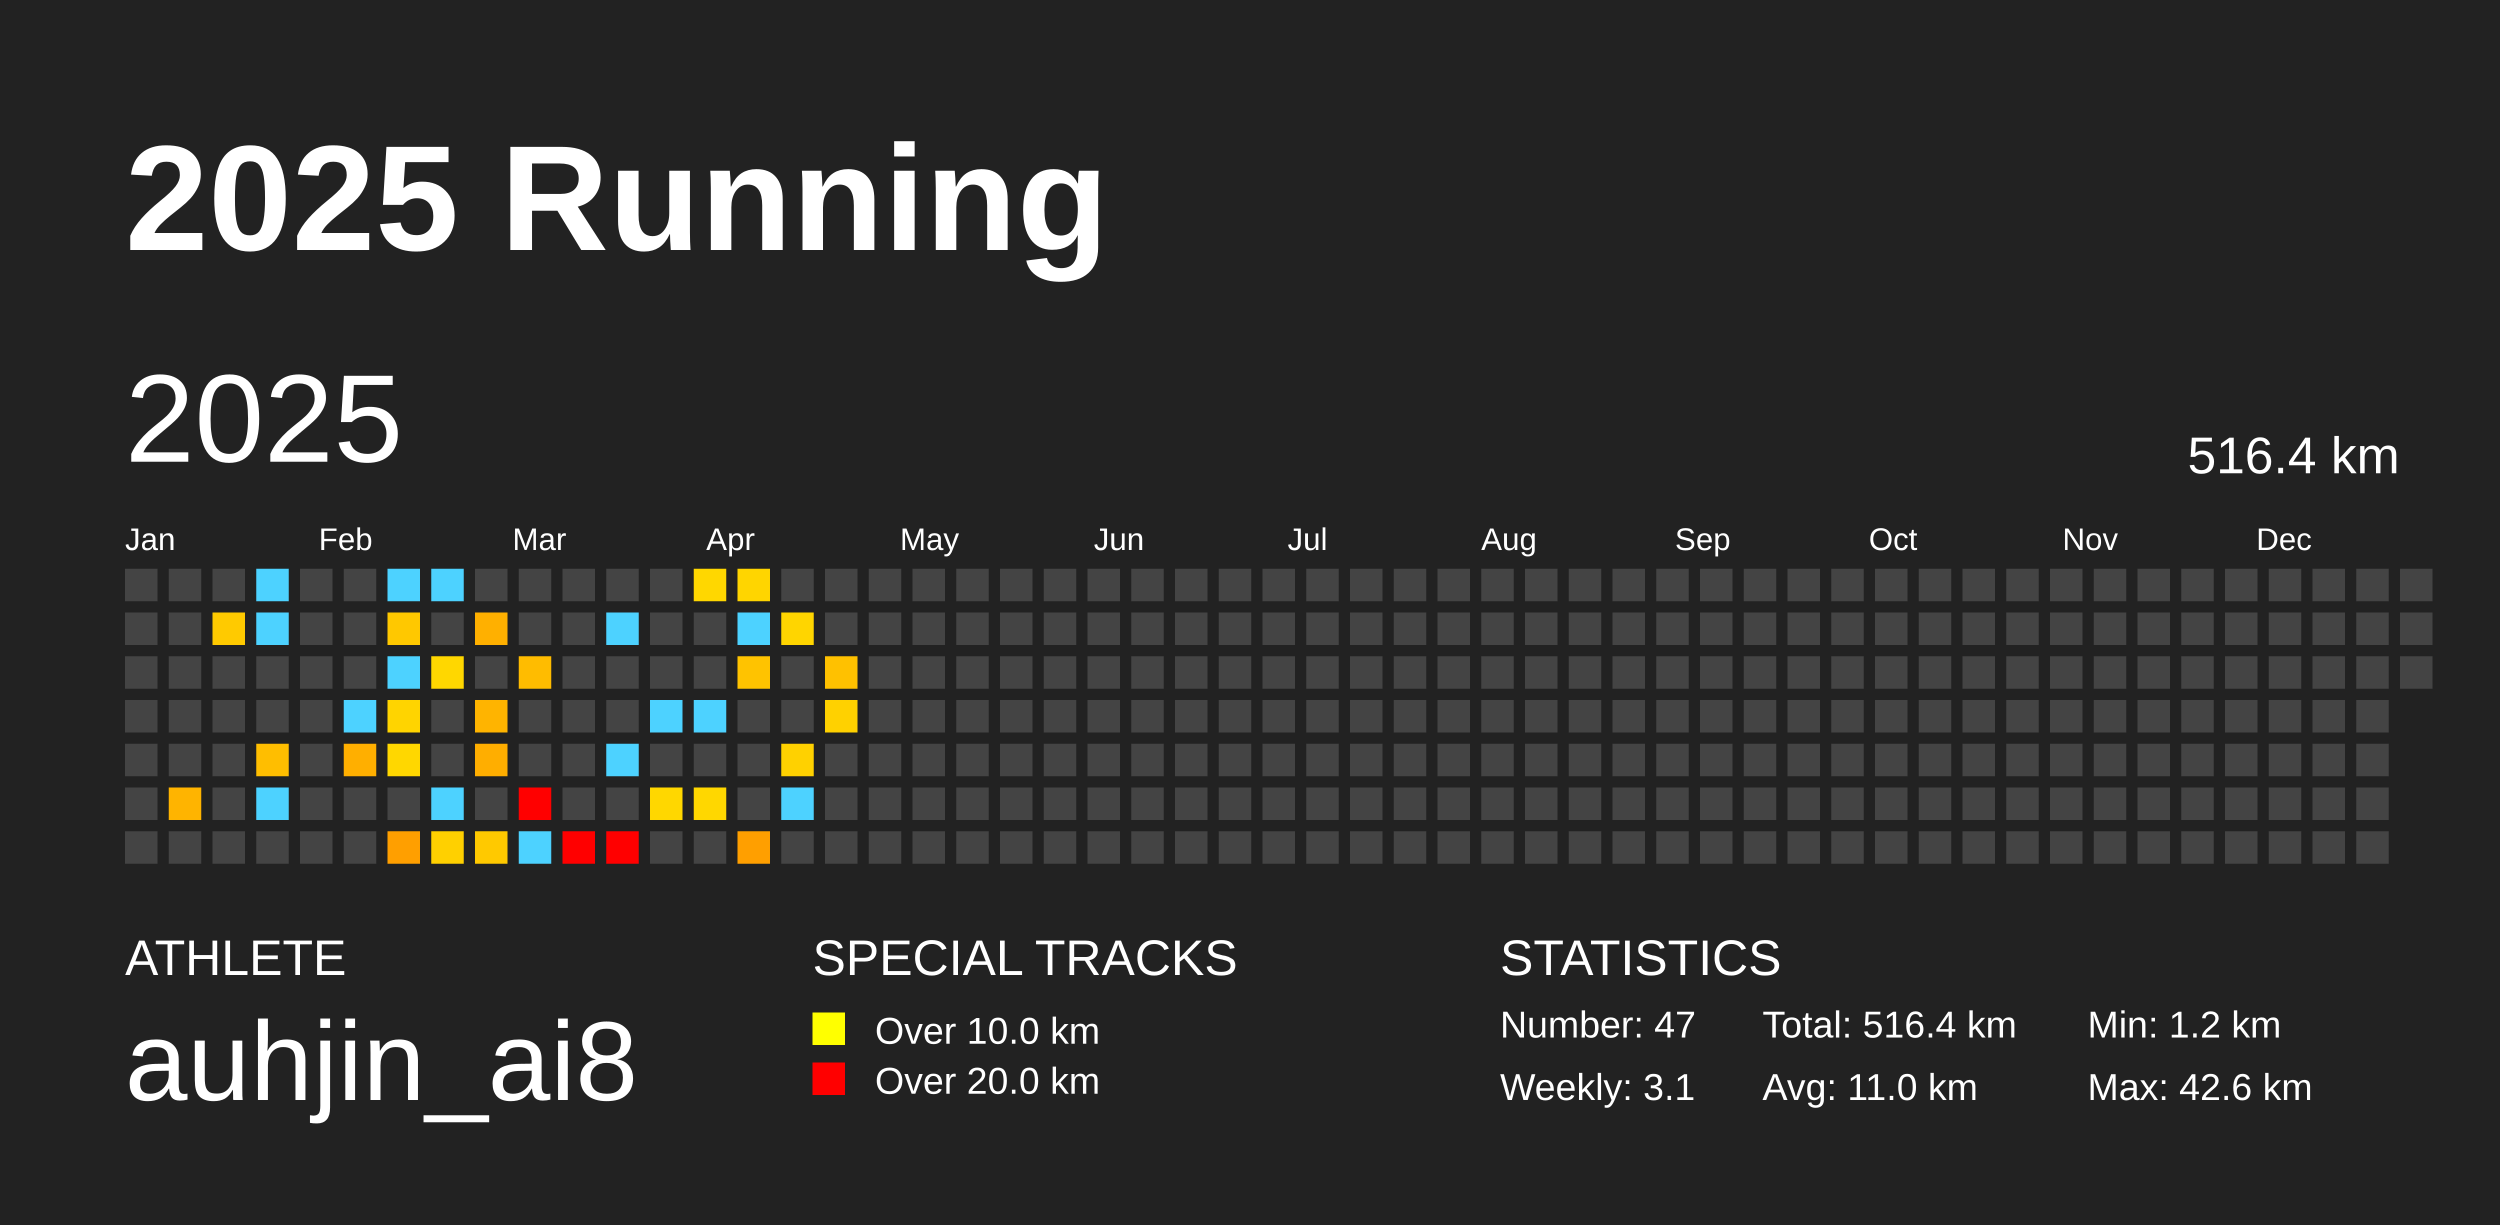
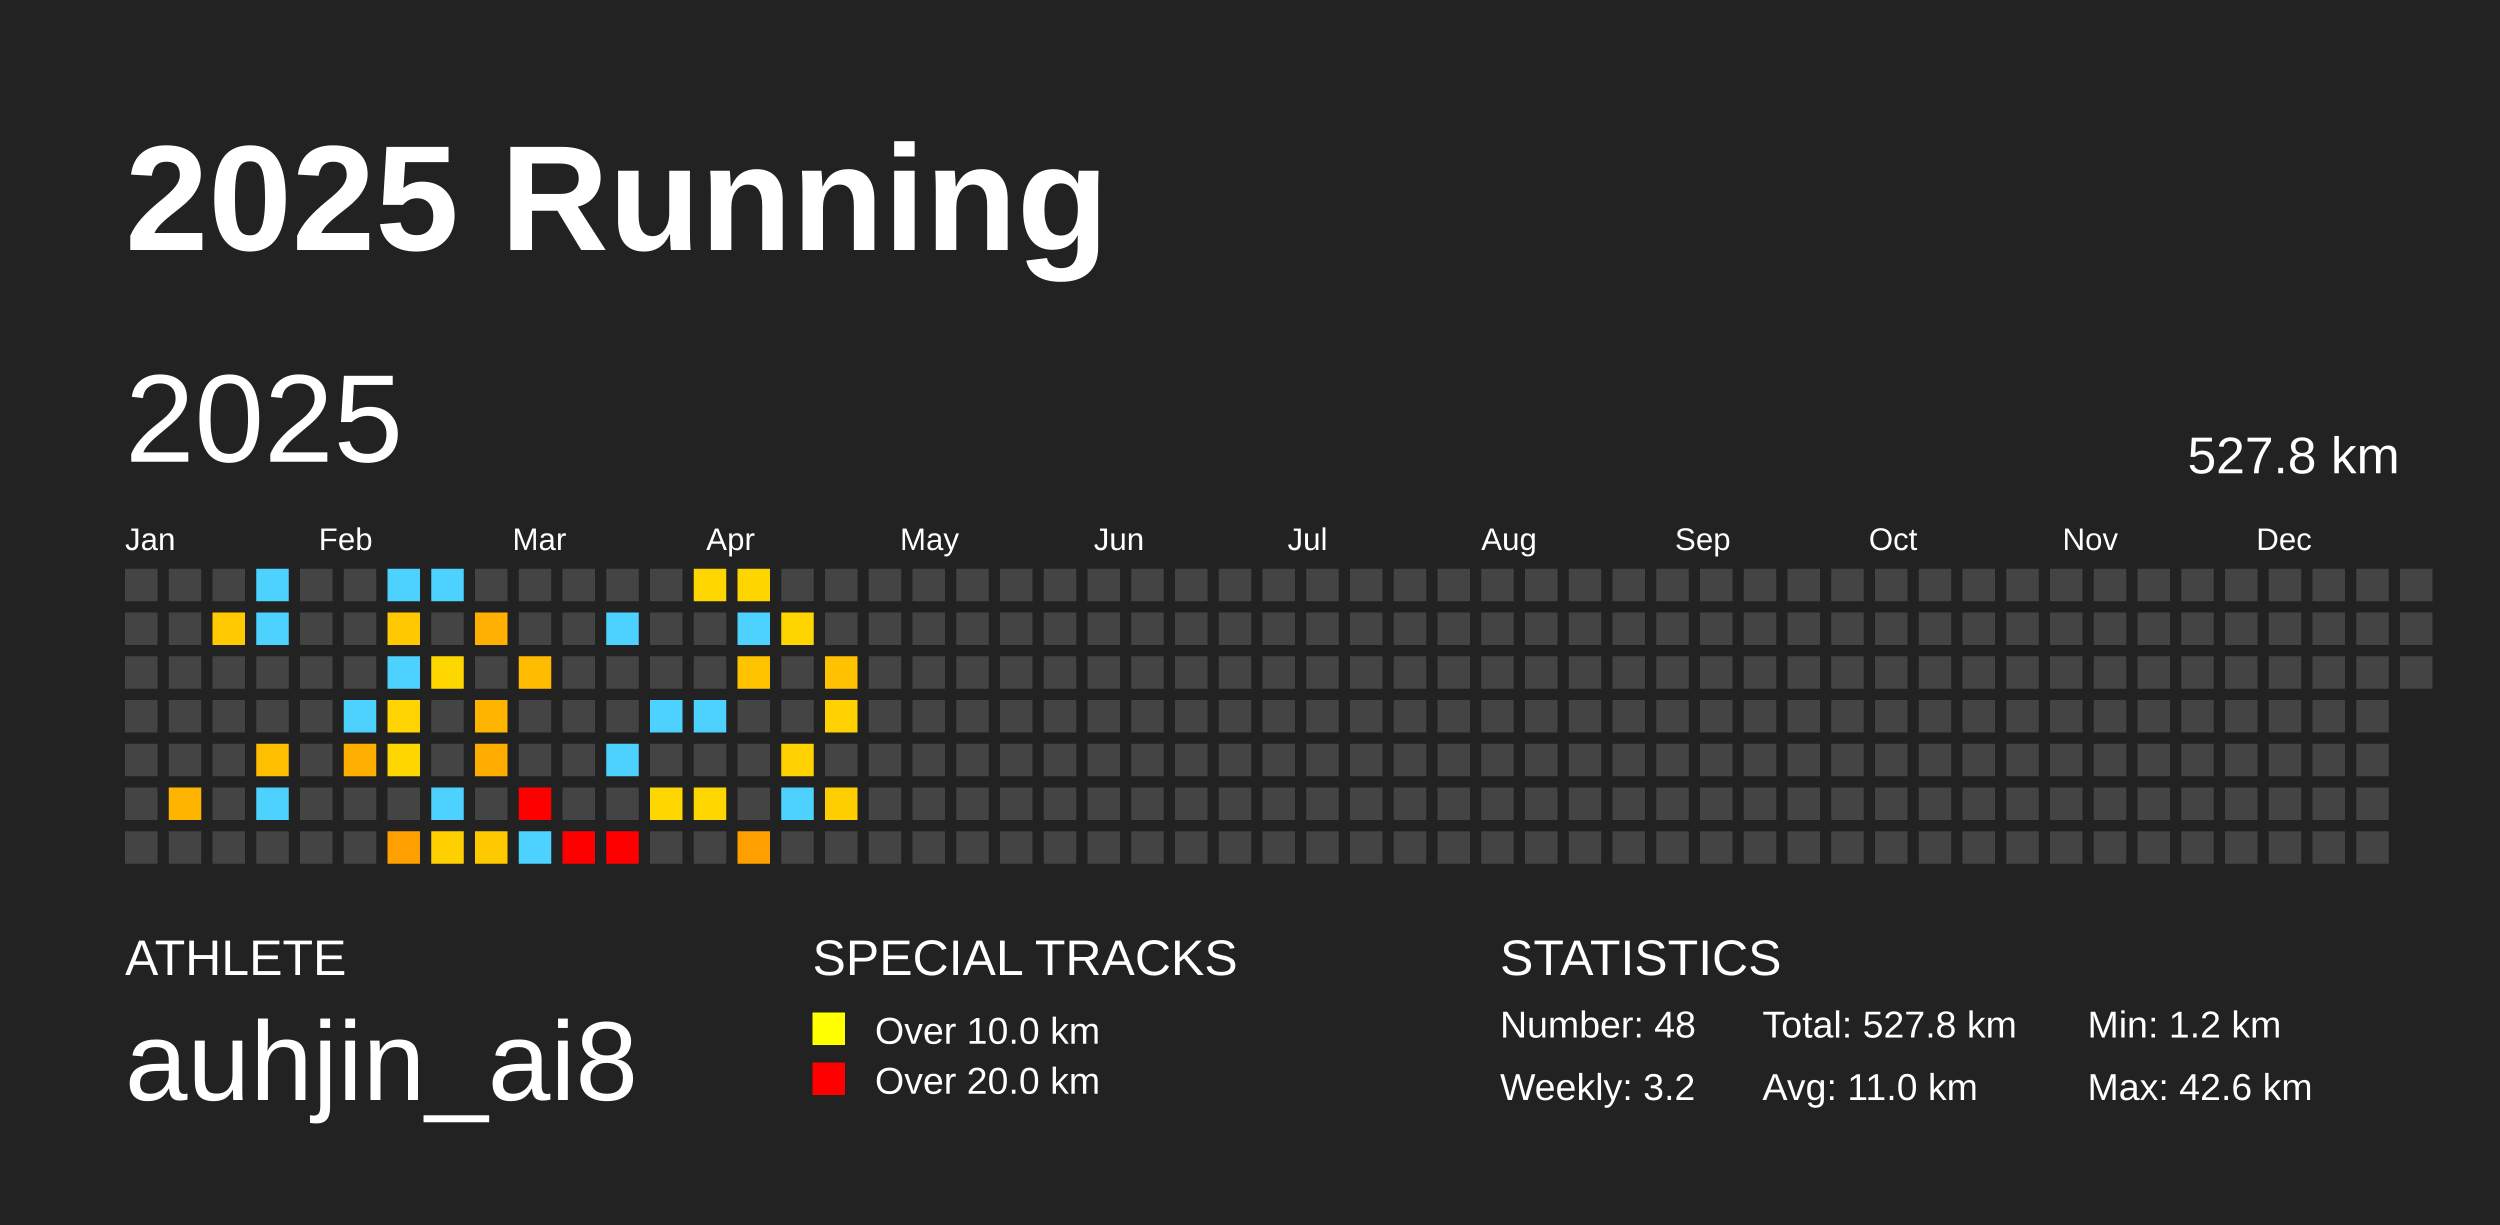
<svg xmlns="http://www.w3.org/2000/svg" baseProfile="full" height="98mm" version="1.1" viewBox="0,0,200,98" width="200mm">
  <defs />
  <rect fill="#222222" height="98" width="200" x="0" y="0" />
  <text fill="#FFFFFF" style="font-size:12px; font-family:Arial; font-weight:bold;" x="10" y="20">2025 Running</text>
  <text fill="#FFFFFF" style="font-size:4px; font-family:Arial" x="10" y="78">ATHLETE</text>
  <text fill="#FFFFFF" style="font-size:9px; font-family:Arial" x="10" y="88">auhjin_ai8</text>
  <text fill="#FFFFFF" style="font-size:4px; font-family:Arial" x="65" y="78">SPECIAL TRACKS</text>
  <rect fill="yellow" height="2.6" width="2.6" x="65" y="81" />
  <text fill="#FFFFFF" style="font-size:3px; font-family:Arial" x="70" y="83.5">Over 10.0 km</text>
  <rect fill="red" height="2.6" width="2.6" x="65" y="85" />
  <text fill="#FFFFFF" style="font-size:3px; font-family:Arial" x="70" y="87.5">Over 20.0 km</text>
  <text fill="#FFFFFF" style="font-size:4px; font-family:Arial" x="120" y="78">STATISTICS</text>
-   <text fill="#FFFFFF" style="font-size:3px; font-family:Arial" x="120" y="83">Number: 47</text>
-   <text fill="#FFFFFF" style="font-size:3px; font-family:Arial" x="120" y="88">Weekly: 3.1</text>
-   <text fill="#FFFFFF" style="font-size:3px; font-family:Arial" x="141" y="83">Total: 516.4 km</text>
+   <text fill="#FFFFFF" style="font-size:3px; font-family:Arial" x="120" y="83">Number: 48</text>
+   <text fill="#FFFFFF" style="font-size:3px; font-family:Arial" x="120" y="88">Weekly: 3.2</text>
+   <text fill="#FFFFFF" style="font-size:3px; font-family:Arial" x="141" y="83">Total: 527.8 km</text>
  <text fill="#FFFFFF" style="font-size:3px; font-family:Arial" x="141" y="88">Avg: 11.0 km</text>
  <text fill="#FFFFFF" style="font-size:3px; font-family:Arial" x="167" y="83">Min: 1.2 km</text>
  <text fill="#FFFFFF" style="font-size:3px; font-family:Arial" x="167" y="88">Max: 42.6 km</text>
  <text dominant-baseline="hanging" fill="#FFFFFF" style="font-size:10.0px; font-family:Arial;" x="10" y="30">2025</text>
-   <text dominant-baseline="hanging" fill="#FFFFFF" style="font-size:4.125px; font-family:Arial;" x="175" y="35">516.4 km</text>
+   <text dominant-baseline="hanging" fill="#FFFFFF" style="font-size:4.125px; font-family:Arial;" x="175" y="35">527.8 km</text>
  <text fill="#FFFFFF" style="font-size:2.5px; font-family:Arial" x="10.0" y="44">Jan</text>
  <text fill="#FFFFFF" style="font-size:2.5px; font-family:Arial" x="25.5" y="44">Feb</text>
  <text fill="#FFFFFF" style="font-size:2.5px; font-family:Arial" x="41.0" y="44">Mar</text>
  <text fill="#FFFFFF" style="font-size:2.5px; font-family:Arial" x="56.5" y="44">Apr</text>
  <text fill="#FFFFFF" style="font-size:2.5px; font-family:Arial" x="72.0" y="44">May</text>
  <text fill="#FFFFFF" style="font-size:2.5px; font-family:Arial" x="87.5" y="44">Jun</text>
  <text fill="#FFFFFF" style="font-size:2.5px; font-family:Arial" x="103.0" y="44">Jul</text>
  <text fill="#FFFFFF" style="font-size:2.5px; font-family:Arial" x="118.5" y="44">Aug</text>
  <text fill="#FFFFFF" style="font-size:2.5px; font-family:Arial" x="134.0" y="44">Sep</text>
  <text fill="#FFFFFF" style="font-size:2.5px; font-family:Arial" x="149.5" y="44">Oct</text>
  <text fill="#FFFFFF" style="font-size:2.5px; font-family:Arial" x="165.0" y="44">Nov</text>
  <text fill="#FFFFFF" style="font-size:2.5px; font-family:Arial" x="180.5" y="44">Dec</text>
  <rect fill="#444444" height="2.6" width="2.6" x="10.0" y="45.5" />
  <rect fill="#444444" height="2.6" width="2.6" x="10.0" y="49.0" />
  <rect fill="#444444" height="2.6" width="2.6" x="10.0" y="52.5" />
  <rect fill="#444444" height="2.6" width="2.6" x="10.0" y="56.0" />
  <rect fill="#444444" height="2.6" width="2.6" x="10.0" y="59.5" />
  <rect fill="#444444" height="2.6" width="2.6" x="10.0" y="63.0" />
  <rect fill="#444444" height="2.6" width="2.6" x="10.0" y="66.5" />
  <rect fill="#444444" height="2.6" width="2.6" x="13.5" y="45.5" />
  <rect fill="#444444" height="2.6" width="2.6" x="13.5" y="49.0" />
  <rect fill="#444444" height="2.6" width="2.6" x="13.5" y="52.5" />
  <rect fill="#444444" height="2.6" width="2.6" x="13.5" y="56.0" />
  <rect fill="#444444" height="2.6" width="2.6" x="13.5" y="59.5" />
  <rect fill="#ffb400" height="2.6" width="2.6" x="13.5" y="63.0" />
  <rect fill="#444444" height="2.6" width="2.6" x="13.5" y="66.5" />
  <rect fill="#444444" height="2.6" width="2.6" x="17.0" y="45.5" />
  <rect fill="#ffca00" height="2.6" width="2.6" x="17.0" y="49.0" />
  <rect fill="#444444" height="2.6" width="2.6" x="17.0" y="52.5" />
  <rect fill="#444444" height="2.6" width="2.6" x="17.0" y="56.0" />
  <rect fill="#444444" height="2.6" width="2.6" x="17.0" y="59.5" />
  <rect fill="#444444" height="2.6" width="2.6" x="17.0" y="63.0" />
  <rect fill="#444444" height="2.6" width="2.6" x="17.0" y="66.5" />
  <rect fill="#4dd2ff" height="2.6" width="2.6" x="20.5" y="45.5" />
  <rect fill="#4dd2ff" height="2.6" width="2.6" x="20.5" y="49.0" />
  <rect fill="#444444" height="2.6" width="2.6" x="20.5" y="52.5" />
  <rect fill="#444444" height="2.6" width="2.6" x="20.5" y="56.0" />
  <rect fill="#ffbe00" height="2.6" width="2.6" x="20.5" y="59.5" />
  <rect fill="#4dd2ff" height="2.6" width="2.6" x="20.5" y="63.0" />
  <rect fill="#444444" height="2.6" width="2.6" x="20.5" y="66.5" />
  <rect fill="#444444" height="2.6" width="2.6" x="24.0" y="45.5" />
  <rect fill="#444444" height="2.6" width="2.6" x="24.0" y="49.0" />
  <rect fill="#444444" height="2.6" width="2.6" x="24.0" y="52.5" />
  <rect fill="#444444" height="2.6" width="2.6" x="24.0" y="56.0" />
  <rect fill="#444444" height="2.6" width="2.6" x="24.0" y="59.5" />
  <rect fill="#444444" height="2.6" width="2.6" x="24.0" y="63.0" />
  <rect fill="#444444" height="2.6" width="2.6" x="24.0" y="66.5" />
  <rect fill="#444444" height="2.6" width="2.6" x="27.5" y="45.5" />
  <rect fill="#444444" height="2.6" width="2.6" x="27.5" y="49.0" />
  <rect fill="#444444" height="2.6" width="2.6" x="27.5" y="52.5" />
  <rect fill="#4dd2ff" height="2.6" width="2.6" x="27.5" y="56.0" />
  <rect fill="#ffaf00" height="2.6" width="2.6" x="27.5" y="59.5" />
  <rect fill="#444444" height="2.6" width="2.6" x="27.5" y="63.0" />
  <rect fill="#444444" height="2.6" width="2.6" x="27.5" y="66.5" />
  <rect fill="#4dd2ff" height="2.6" width="2.6" x="31.0" y="45.5" />
  <rect fill="#ffc800" height="2.6" width="2.6" x="31.0" y="49.0" />
  <rect fill="#4dd2ff" height="2.6" width="2.6" x="31.0" y="52.5" />
  <rect fill="#ffd400" height="2.6" width="2.6" x="31.0" y="56.0" />
  <rect fill="#ffd700" height="2.6" width="2.6" x="31.0" y="59.5" />
  <rect fill="#444444" height="2.6" width="2.6" x="31.0" y="63.0" />
  <rect fill="#ff9f00" height="2.6" width="2.6" x="31.0" y="66.5" />
  <rect fill="#4dd2ff" height="2.6" width="2.6" x="34.5" y="45.5" />
  <rect fill="#444444" height="2.6" width="2.6" x="34.5" y="49.0" />
  <rect fill="#ffd700" height="2.6" width="2.6" x="34.5" y="52.5" />
  <rect fill="#444444" height="2.6" width="2.6" x="34.5" y="56.0" />
  <rect fill="#444444" height="2.6" width="2.6" x="34.5" y="59.5" />
  <rect fill="#4dd2ff" height="2.6" width="2.6" x="34.5" y="63.0" />
  <rect fill="#ffd000" height="2.6" width="2.6" x="34.5" y="66.5" />
  <rect fill="#444444" height="2.6" width="2.6" x="38.0" y="45.5" />
  <rect fill="#ffb000" height="2.6" width="2.6" x="38.0" y="49.0" />
  <rect fill="#444444" height="2.6" width="2.6" x="38.0" y="52.5" />
  <rect fill="#ffb400" height="2.6" width="2.6" x="38.0" y="56.0" />
  <rect fill="#ffae00" height="2.6" width="2.6" x="38.0" y="59.5" />
  <rect fill="#444444" height="2.6" width="2.6" x="38.0" y="63.0" />
  <rect fill="#ffc900" height="2.6" width="2.6" x="38.0" y="66.5" />
  <rect fill="#444444" height="2.6" width="2.6" x="41.5" y="45.5" />
  <rect fill="#444444" height="2.6" width="2.6" x="41.5" y="49.0" />
  <rect fill="#ffbc00" height="2.6" width="2.6" x="41.5" y="52.5" />
  <rect fill="#444444" height="2.6" width="2.6" x="41.5" y="56.0" />
  <rect fill="#444444" height="2.6" width="2.6" x="41.5" y="59.5" />
  <rect fill="red" height="2.6" width="2.6" x="41.5" y="63.0" />
  <rect fill="#4dd2ff" height="2.6" width="2.6" x="41.5" y="66.5" />
  <rect fill="#444444" height="2.6" width="2.6" x="45.0" y="45.5" />
  <rect fill="#444444" height="2.6" width="2.6" x="45.0" y="49.0" />
  <rect fill="#444444" height="2.6" width="2.6" x="45.0" y="52.5" />
  <rect fill="#444444" height="2.6" width="2.6" x="45.0" y="56.0" />
  <rect fill="#444444" height="2.6" width="2.6" x="45.0" y="59.5" />
  <rect fill="#444444" height="2.6" width="2.6" x="45.0" y="63.0" />
  <rect fill="red" height="2.6" width="2.6" x="45.0" y="66.5" />
  <rect fill="#444444" height="2.6" width="2.6" x="48.5" y="45.5" />
  <rect fill="#4dd2ff" height="2.6" width="2.6" x="48.5" y="49.0" />
  <rect fill="#444444" height="2.6" width="2.6" x="48.5" y="52.5" />
  <rect fill="#444444" height="2.6" width="2.6" x="48.5" y="56.0" />
  <rect fill="#4dd2ff" height="2.6" width="2.6" x="48.5" y="59.5" />
  <rect fill="#444444" height="2.6" width="2.6" x="48.5" y="63.0" />
  <rect fill="red" height="2.6" width="2.6" x="48.5" y="66.5" />
  <rect fill="#444444" height="2.6" width="2.6" x="52.0" y="45.5" />
  <rect fill="#444444" height="2.6" width="2.6" x="52.0" y="49.0" />
  <rect fill="#444444" height="2.6" width="2.6" x="52.0" y="52.5" />
  <rect fill="#4dd2ff" height="2.6" width="2.6" x="52.0" y="56.0" />
  <rect fill="#444444" height="2.6" width="2.6" x="52.0" y="59.5" />
  <rect fill="#ffd700" height="2.6" width="2.6" x="52.0" y="63.0" />
  <rect fill="#444444" height="2.6" width="2.6" x="52.0" y="66.5" />
  <rect fill="#ffd700" height="2.6" width="2.6" x="55.5" y="45.5" />
  <rect fill="#444444" height="2.6" width="2.6" x="55.5" y="49.0" />
  <rect fill="#444444" height="2.6" width="2.6" x="55.5" y="52.5" />
  <rect fill="#4dd2ff" height="2.6" width="2.6" x="55.5" y="56.0" />
  <rect fill="#444444" height="2.6" width="2.6" x="55.5" y="59.5" />
  <rect fill="#ffd700" height="2.6" width="2.6" x="55.5" y="63.0" />
  <rect fill="#444444" height="2.6" width="2.6" x="55.5" y="66.5" />
  <rect fill="#ffd500" height="2.6" width="2.6" x="59.0" y="45.5" />
  <rect fill="#4dd2ff" height="2.6" width="2.6" x="59.0" y="49.0" />
  <rect fill="#ffc300" height="2.6" width="2.6" x="59.0" y="52.5" />
  <rect fill="#444444" height="2.6" width="2.6" x="59.0" y="56.0" />
  <rect fill="#444444" height="2.6" width="2.6" x="59.0" y="59.5" />
  <rect fill="#444444" height="2.6" width="2.6" x="59.0" y="63.0" />
  <rect fill="#ff9f00" height="2.6" width="2.6" x="59.0" y="66.5" />
  <rect fill="#444444" height="2.6" width="2.6" x="62.5" y="45.5" />
  <rect fill="#ffd500" height="2.6" width="2.6" x="62.5" y="49.0" />
  <rect fill="#444444" height="2.6" width="2.6" x="62.5" y="52.5" />
  <rect fill="#444444" height="2.6" width="2.6" x="62.5" y="56.0" />
  <rect fill="#ffd100" height="2.6" width="2.6" x="62.5" y="59.5" />
  <rect fill="#4dd2ff" height="2.6" width="2.6" x="62.5" y="63.0" />
  <rect fill="#444444" height="2.6" width="2.6" x="62.5" y="66.5" />
  <rect fill="#444444" height="2.6" width="2.6" x="66.0" y="45.5" />
  <rect fill="#444444" height="2.6" width="2.6" x="66.0" y="49.0" />
  <rect fill="#ffc100" height="2.6" width="2.6" x="66.0" y="52.5" />
  <rect fill="#ffd100" height="2.6" width="2.6" x="66.0" y="56.0" />
  <rect fill="#444444" height="2.6" width="2.6" x="66.0" y="59.5" />
-   <rect fill="#444444" height="2.6" width="2.6" x="66.0" y="63.0" />
+   <rect fill="#ffce00" height="2.6" width="2.6" x="66.0" y="63.0" />
  <rect fill="#444444" height="2.6" width="2.6" x="66.0" y="66.5" />
  <rect fill="#444444" height="2.6" width="2.6" x="69.5" y="45.5" />
  <rect fill="#444444" height="2.6" width="2.6" x="69.5" y="49.0" />
  <rect fill="#444444" height="2.6" width="2.6" x="69.5" y="52.5" />
  <rect fill="#444444" height="2.6" width="2.6" x="69.5" y="56.0" />
  <rect fill="#444444" height="2.6" width="2.6" x="69.5" y="59.5" />
  <rect fill="#444444" height="2.6" width="2.6" x="69.5" y="63.0" />
  <rect fill="#444444" height="2.6" width="2.6" x="69.5" y="66.5" />
  <rect fill="#444444" height="2.6" width="2.6" x="73.0" y="45.5" />
  <rect fill="#444444" height="2.6" width="2.6" x="73.0" y="49.0" />
  <rect fill="#444444" height="2.6" width="2.6" x="73.0" y="52.5" />
  <rect fill="#444444" height="2.6" width="2.6" x="73.0" y="56.0" />
  <rect fill="#444444" height="2.6" width="2.6" x="73.0" y="59.5" />
  <rect fill="#444444" height="2.6" width="2.6" x="73.0" y="63.0" />
  <rect fill="#444444" height="2.6" width="2.6" x="73.0" y="66.5" />
  <rect fill="#444444" height="2.6" width="2.6" x="76.5" y="45.5" />
  <rect fill="#444444" height="2.6" width="2.6" x="76.5" y="49.0" />
  <rect fill="#444444" height="2.6" width="2.6" x="76.5" y="52.5" />
  <rect fill="#444444" height="2.6" width="2.6" x="76.5" y="56.0" />
  <rect fill="#444444" height="2.6" width="2.6" x="76.5" y="59.5" />
  <rect fill="#444444" height="2.6" width="2.6" x="76.5" y="63.0" />
  <rect fill="#444444" height="2.6" width="2.6" x="76.5" y="66.5" />
  <rect fill="#444444" height="2.6" width="2.6" x="80.0" y="45.5" />
  <rect fill="#444444" height="2.6" width="2.6" x="80.0" y="49.0" />
  <rect fill="#444444" height="2.6" width="2.6" x="80.0" y="52.5" />
  <rect fill="#444444" height="2.6" width="2.6" x="80.0" y="56.0" />
  <rect fill="#444444" height="2.6" width="2.6" x="80.0" y="59.5" />
  <rect fill="#444444" height="2.6" width="2.6" x="80.0" y="63.0" />
  <rect fill="#444444" height="2.6" width="2.6" x="80.0" y="66.5" />
  <rect fill="#444444" height="2.6" width="2.6" x="83.5" y="45.5" />
  <rect fill="#444444" height="2.6" width="2.6" x="83.5" y="49.0" />
  <rect fill="#444444" height="2.6" width="2.6" x="83.5" y="52.5" />
  <rect fill="#444444" height="2.6" width="2.6" x="83.5" y="56.0" />
  <rect fill="#444444" height="2.6" width="2.6" x="83.5" y="59.5" />
  <rect fill="#444444" height="2.6" width="2.6" x="83.5" y="63.0" />
  <rect fill="#444444" height="2.6" width="2.6" x="83.5" y="66.5" />
  <rect fill="#444444" height="2.6" width="2.6" x="87.0" y="45.5" />
  <rect fill="#444444" height="2.6" width="2.6" x="87.0" y="49.0" />
  <rect fill="#444444" height="2.6" width="2.6" x="87.0" y="52.5" />
  <rect fill="#444444" height="2.6" width="2.6" x="87.0" y="56.0" />
  <rect fill="#444444" height="2.6" width="2.6" x="87.0" y="59.5" />
  <rect fill="#444444" height="2.6" width="2.6" x="87.0" y="63.0" />
  <rect fill="#444444" height="2.6" width="2.6" x="87.0" y="66.5" />
  <rect fill="#444444" height="2.6" width="2.6" x="90.5" y="45.5" />
  <rect fill="#444444" height="2.6" width="2.6" x="90.5" y="49.0" />
  <rect fill="#444444" height="2.6" width="2.6" x="90.5" y="52.5" />
  <rect fill="#444444" height="2.6" width="2.6" x="90.5" y="56.0" />
  <rect fill="#444444" height="2.6" width="2.6" x="90.5" y="59.5" />
  <rect fill="#444444" height="2.6" width="2.6" x="90.5" y="63.0" />
  <rect fill="#444444" height="2.6" width="2.6" x="90.5" y="66.5" />
  <rect fill="#444444" height="2.6" width="2.6" x="94.0" y="45.5" />
  <rect fill="#444444" height="2.6" width="2.6" x="94.0" y="49.0" />
  <rect fill="#444444" height="2.6" width="2.6" x="94.0" y="52.5" />
  <rect fill="#444444" height="2.6" width="2.6" x="94.0" y="56.0" />
  <rect fill="#444444" height="2.6" width="2.6" x="94.0" y="59.5" />
  <rect fill="#444444" height="2.6" width="2.6" x="94.0" y="63.0" />
  <rect fill="#444444" height="2.6" width="2.6" x="94.0" y="66.5" />
  <rect fill="#444444" height="2.6" width="2.6" x="97.5" y="45.5" />
  <rect fill="#444444" height="2.6" width="2.6" x="97.5" y="49.0" />
  <rect fill="#444444" height="2.6" width="2.6" x="97.5" y="52.5" />
  <rect fill="#444444" height="2.6" width="2.6" x="97.5" y="56.0" />
  <rect fill="#444444" height="2.6" width="2.6" x="97.5" y="59.5" />
  <rect fill="#444444" height="2.6" width="2.6" x="97.5" y="63.0" />
  <rect fill="#444444" height="2.6" width="2.6" x="97.5" y="66.5" />
  <rect fill="#444444" height="2.6" width="2.6" x="101.0" y="45.5" />
  <rect fill="#444444" height="2.6" width="2.6" x="101.0" y="49.0" />
  <rect fill="#444444" height="2.6" width="2.6" x="101.0" y="52.5" />
  <rect fill="#444444" height="2.6" width="2.6" x="101.0" y="56.0" />
  <rect fill="#444444" height="2.6" width="2.6" x="101.0" y="59.5" />
  <rect fill="#444444" height="2.6" width="2.6" x="101.0" y="63.0" />
  <rect fill="#444444" height="2.6" width="2.6" x="101.0" y="66.5" />
  <rect fill="#444444" height="2.6" width="2.6" x="104.5" y="45.5" />
  <rect fill="#444444" height="2.6" width="2.6" x="104.5" y="49.0" />
  <rect fill="#444444" height="2.6" width="2.6" x="104.5" y="52.5" />
  <rect fill="#444444" height="2.6" width="2.6" x="104.5" y="56.0" />
  <rect fill="#444444" height="2.6" width="2.6" x="104.5" y="59.5" />
  <rect fill="#444444" height="2.6" width="2.6" x="104.5" y="63.0" />
  <rect fill="#444444" height="2.6" width="2.6" x="104.5" y="66.5" />
  <rect fill="#444444" height="2.6" width="2.6" x="108.0" y="45.5" />
  <rect fill="#444444" height="2.6" width="2.6" x="108.0" y="49.0" />
  <rect fill="#444444" height="2.6" width="2.6" x="108.0" y="52.5" />
  <rect fill="#444444" height="2.6" width="2.6" x="108.0" y="56.0" />
  <rect fill="#444444" height="2.6" width="2.6" x="108.0" y="59.5" />
  <rect fill="#444444" height="2.6" width="2.6" x="108.0" y="63.0" />
  <rect fill="#444444" height="2.6" width="2.6" x="108.0" y="66.5" />
  <rect fill="#444444" height="2.6" width="2.6" x="111.5" y="45.5" />
  <rect fill="#444444" height="2.6" width="2.6" x="111.5" y="49.0" />
  <rect fill="#444444" height="2.6" width="2.6" x="111.5" y="52.5" />
  <rect fill="#444444" height="2.6" width="2.6" x="111.5" y="56.0" />
  <rect fill="#444444" height="2.6" width="2.6" x="111.5" y="59.5" />
  <rect fill="#444444" height="2.6" width="2.6" x="111.5" y="63.0" />
  <rect fill="#444444" height="2.6" width="2.6" x="111.5" y="66.5" />
  <rect fill="#444444" height="2.6" width="2.6" x="115.0" y="45.5" />
  <rect fill="#444444" height="2.6" width="2.6" x="115.0" y="49.0" />
  <rect fill="#444444" height="2.6" width="2.6" x="115.0" y="52.5" />
  <rect fill="#444444" height="2.6" width="2.6" x="115.0" y="56.0" />
  <rect fill="#444444" height="2.6" width="2.6" x="115.0" y="59.5" />
  <rect fill="#444444" height="2.6" width="2.6" x="115.0" y="63.0" />
  <rect fill="#444444" height="2.6" width="2.6" x="115.0" y="66.5" />
  <rect fill="#444444" height="2.6" width="2.6" x="118.5" y="45.5" />
  <rect fill="#444444" height="2.6" width="2.6" x="118.5" y="49.0" />
  <rect fill="#444444" height="2.6" width="2.6" x="118.5" y="52.5" />
  <rect fill="#444444" height="2.6" width="2.6" x="118.5" y="56.0" />
  <rect fill="#444444" height="2.6" width="2.6" x="118.5" y="59.5" />
  <rect fill="#444444" height="2.6" width="2.6" x="118.5" y="63.0" />
  <rect fill="#444444" height="2.6" width="2.6" x="118.5" y="66.5" />
  <rect fill="#444444" height="2.6" width="2.6" x="122.0" y="45.5" />
  <rect fill="#444444" height="2.6" width="2.6" x="122.0" y="49.0" />
  <rect fill="#444444" height="2.6" width="2.6" x="122.0" y="52.5" />
  <rect fill="#444444" height="2.6" width="2.6" x="122.0" y="56.0" />
  <rect fill="#444444" height="2.6" width="2.6" x="122.0" y="59.5" />
  <rect fill="#444444" height="2.6" width="2.6" x="122.0" y="63.0" />
  <rect fill="#444444" height="2.6" width="2.6" x="122.0" y="66.5" />
  <rect fill="#444444" height="2.6" width="2.6" x="125.5" y="45.5" />
  <rect fill="#444444" height="2.6" width="2.6" x="125.5" y="49.0" />
  <rect fill="#444444" height="2.6" width="2.6" x="125.5" y="52.5" />
  <rect fill="#444444" height="2.6" width="2.6" x="125.5" y="56.0" />
  <rect fill="#444444" height="2.6" width="2.6" x="125.5" y="59.5" />
  <rect fill="#444444" height="2.6" width="2.6" x="125.5" y="63.0" />
  <rect fill="#444444" height="2.6" width="2.6" x="125.5" y="66.5" />
  <rect fill="#444444" height="2.6" width="2.6" x="129.0" y="45.5" />
  <rect fill="#444444" height="2.6" width="2.6" x="129.0" y="49.0" />
  <rect fill="#444444" height="2.6" width="2.6" x="129.0" y="52.5" />
  <rect fill="#444444" height="2.6" width="2.6" x="129.0" y="56.0" />
  <rect fill="#444444" height="2.6" width="2.6" x="129.0" y="59.5" />
  <rect fill="#444444" height="2.6" width="2.6" x="129.0" y="63.0" />
  <rect fill="#444444" height="2.6" width="2.6" x="129.0" y="66.5" />
  <rect fill="#444444" height="2.6" width="2.6" x="132.5" y="45.5" />
  <rect fill="#444444" height="2.6" width="2.6" x="132.5" y="49.0" />
  <rect fill="#444444" height="2.6" width="2.6" x="132.5" y="52.5" />
  <rect fill="#444444" height="2.6" width="2.6" x="132.5" y="56.0" />
  <rect fill="#444444" height="2.6" width="2.6" x="132.5" y="59.5" />
  <rect fill="#444444" height="2.6" width="2.6" x="132.5" y="63.0" />
  <rect fill="#444444" height="2.6" width="2.6" x="132.5" y="66.5" />
  <rect fill="#444444" height="2.6" width="2.6" x="136.0" y="45.5" />
  <rect fill="#444444" height="2.6" width="2.6" x="136.0" y="49.0" />
  <rect fill="#444444" height="2.6" width="2.6" x="136.0" y="52.5" />
  <rect fill="#444444" height="2.6" width="2.6" x="136.0" y="56.0" />
  <rect fill="#444444" height="2.6" width="2.6" x="136.0" y="59.5" />
  <rect fill="#444444" height="2.6" width="2.6" x="136.0" y="63.0" />
  <rect fill="#444444" height="2.6" width="2.6" x="136.0" y="66.5" />
  <rect fill="#444444" height="2.6" width="2.6" x="139.5" y="45.5" />
  <rect fill="#444444" height="2.6" width="2.6" x="139.5" y="49.0" />
  <rect fill="#444444" height="2.6" width="2.6" x="139.5" y="52.5" />
  <rect fill="#444444" height="2.6" width="2.6" x="139.5" y="56.0" />
  <rect fill="#444444" height="2.6" width="2.6" x="139.5" y="59.5" />
  <rect fill="#444444" height="2.6" width="2.6" x="139.5" y="63.0" />
  <rect fill="#444444" height="2.6" width="2.6" x="139.5" y="66.5" />
  <rect fill="#444444" height="2.6" width="2.6" x="143.0" y="45.5" />
  <rect fill="#444444" height="2.6" width="2.6" x="143.0" y="49.0" />
  <rect fill="#444444" height="2.6" width="2.6" x="143.0" y="52.5" />
  <rect fill="#444444" height="2.6" width="2.6" x="143.0" y="56.0" />
  <rect fill="#444444" height="2.6" width="2.6" x="143.0" y="59.5" />
  <rect fill="#444444" height="2.6" width="2.6" x="143.0" y="63.0" />
  <rect fill="#444444" height="2.6" width="2.6" x="143.0" y="66.5" />
  <rect fill="#444444" height="2.6" width="2.6" x="146.5" y="45.5" />
  <rect fill="#444444" height="2.6" width="2.6" x="146.5" y="49.0" />
  <rect fill="#444444" height="2.6" width="2.6" x="146.5" y="52.5" />
  <rect fill="#444444" height="2.6" width="2.6" x="146.5" y="56.0" />
  <rect fill="#444444" height="2.6" width="2.6" x="146.5" y="59.5" />
  <rect fill="#444444" height="2.6" width="2.6" x="146.5" y="63.0" />
  <rect fill="#444444" height="2.6" width="2.6" x="146.5" y="66.5" />
  <rect fill="#444444" height="2.6" width="2.6" x="150.0" y="45.5" />
  <rect fill="#444444" height="2.6" width="2.6" x="150.0" y="49.0" />
  <rect fill="#444444" height="2.6" width="2.6" x="150.0" y="52.5" />
  <rect fill="#444444" height="2.6" width="2.6" x="150.0" y="56.0" />
  <rect fill="#444444" height="2.6" width="2.6" x="150.0" y="59.5" />
  <rect fill="#444444" height="2.6" width="2.6" x="150.0" y="63.0" />
  <rect fill="#444444" height="2.6" width="2.6" x="150.0" y="66.5" />
  <rect fill="#444444" height="2.6" width="2.6" x="153.5" y="45.5" />
  <rect fill="#444444" height="2.6" width="2.6" x="153.5" y="49.0" />
  <rect fill="#444444" height="2.6" width="2.6" x="153.5" y="52.5" />
  <rect fill="#444444" height="2.6" width="2.6" x="153.5" y="56.0" />
  <rect fill="#444444" height="2.6" width="2.6" x="153.5" y="59.5" />
  <rect fill="#444444" height="2.6" width="2.6" x="153.5" y="63.0" />
  <rect fill="#444444" height="2.6" width="2.6" x="153.5" y="66.5" />
  <rect fill="#444444" height="2.6" width="2.6" x="157.0" y="45.5" />
  <rect fill="#444444" height="2.6" width="2.6" x="157.0" y="49.0" />
  <rect fill="#444444" height="2.6" width="2.6" x="157.0" y="52.5" />
  <rect fill="#444444" height="2.6" width="2.6" x="157.0" y="56.0" />
  <rect fill="#444444" height="2.6" width="2.6" x="157.0" y="59.5" />
  <rect fill="#444444" height="2.6" width="2.6" x="157.0" y="63.0" />
  <rect fill="#444444" height="2.6" width="2.6" x="157.0" y="66.5" />
  <rect fill="#444444" height="2.6" width="2.6" x="160.5" y="45.5" />
  <rect fill="#444444" height="2.6" width="2.6" x="160.5" y="49.0" />
  <rect fill="#444444" height="2.6" width="2.6" x="160.5" y="52.5" />
  <rect fill="#444444" height="2.6" width="2.6" x="160.5" y="56.0" />
  <rect fill="#444444" height="2.6" width="2.6" x="160.5" y="59.5" />
  <rect fill="#444444" height="2.6" width="2.6" x="160.5" y="63.0" />
  <rect fill="#444444" height="2.6" width="2.6" x="160.5" y="66.5" />
  <rect fill="#444444" height="2.6" width="2.6" x="164.0" y="45.5" />
  <rect fill="#444444" height="2.6" width="2.6" x="164.0" y="49.0" />
  <rect fill="#444444" height="2.6" width="2.6" x="164.0" y="52.5" />
  <rect fill="#444444" height="2.6" width="2.6" x="164.0" y="56.0" />
  <rect fill="#444444" height="2.6" width="2.6" x="164.0" y="59.5" />
  <rect fill="#444444" height="2.6" width="2.6" x="164.0" y="63.0" />
  <rect fill="#444444" height="2.6" width="2.6" x="164.0" y="66.5" />
  <rect fill="#444444" height="2.6" width="2.6" x="167.5" y="45.5" />
  <rect fill="#444444" height="2.6" width="2.6" x="167.5" y="49.0" />
  <rect fill="#444444" height="2.6" width="2.6" x="167.5" y="52.5" />
  <rect fill="#444444" height="2.6" width="2.6" x="167.5" y="56.0" />
  <rect fill="#444444" height="2.6" width="2.6" x="167.5" y="59.5" />
  <rect fill="#444444" height="2.6" width="2.6" x="167.5" y="63.0" />
  <rect fill="#444444" height="2.6" width="2.6" x="167.5" y="66.5" />
  <rect fill="#444444" height="2.6" width="2.6" x="171.0" y="45.5" />
  <rect fill="#444444" height="2.6" width="2.6" x="171.0" y="49.0" />
  <rect fill="#444444" height="2.6" width="2.6" x="171.0" y="52.5" />
  <rect fill="#444444" height="2.6" width="2.6" x="171.0" y="56.0" />
  <rect fill="#444444" height="2.6" width="2.6" x="171.0" y="59.5" />
  <rect fill="#444444" height="2.6" width="2.6" x="171.0" y="63.0" />
  <rect fill="#444444" height="2.6" width="2.6" x="171.0" y="66.5" />
  <rect fill="#444444" height="2.6" width="2.6" x="174.5" y="45.5" />
  <rect fill="#444444" height="2.6" width="2.6" x="174.5" y="49.0" />
  <rect fill="#444444" height="2.6" width="2.6" x="174.5" y="52.5" />
  <rect fill="#444444" height="2.6" width="2.6" x="174.5" y="56.0" />
  <rect fill="#444444" height="2.6" width="2.6" x="174.5" y="59.5" />
  <rect fill="#444444" height="2.6" width="2.6" x="174.5" y="63.0" />
  <rect fill="#444444" height="2.6" width="2.6" x="174.5" y="66.5" />
  <rect fill="#444444" height="2.6" width="2.6" x="178.0" y="45.5" />
  <rect fill="#444444" height="2.6" width="2.6" x="178.0" y="49.0" />
  <rect fill="#444444" height="2.6" width="2.6" x="178.0" y="52.5" />
  <rect fill="#444444" height="2.6" width="2.6" x="178.0" y="56.0" />
  <rect fill="#444444" height="2.6" width="2.6" x="178.0" y="59.5" />
  <rect fill="#444444" height="2.6" width="2.6" x="178.0" y="63.0" />
  <rect fill="#444444" height="2.6" width="2.6" x="178.0" y="66.5" />
  <rect fill="#444444" height="2.6" width="2.6" x="181.5" y="45.5" />
  <rect fill="#444444" height="2.6" width="2.6" x="181.5" y="49.0" />
  <rect fill="#444444" height="2.6" width="2.6" x="181.5" y="52.5" />
  <rect fill="#444444" height="2.6" width="2.6" x="181.5" y="56.0" />
  <rect fill="#444444" height="2.6" width="2.6" x="181.5" y="59.5" />
  <rect fill="#444444" height="2.6" width="2.6" x="181.5" y="63.0" />
  <rect fill="#444444" height="2.6" width="2.6" x="181.5" y="66.5" />
  <rect fill="#444444" height="2.6" width="2.6" x="185.0" y="45.5" />
  <rect fill="#444444" height="2.6" width="2.6" x="185.0" y="49.0" />
  <rect fill="#444444" height="2.6" width="2.6" x="185.0" y="52.5" />
  <rect fill="#444444" height="2.6" width="2.6" x="185.0" y="56.0" />
  <rect fill="#444444" height="2.6" width="2.6" x="185.0" y="59.5" />
  <rect fill="#444444" height="2.6" width="2.6" x="185.0" y="63.0" />
  <rect fill="#444444" height="2.6" width="2.6" x="185.0" y="66.5" />
  <rect fill="#444444" height="2.6" width="2.6" x="188.5" y="45.5" />
  <rect fill="#444444" height="2.6" width="2.6" x="188.5" y="49.0" />
  <rect fill="#444444" height="2.6" width="2.6" x="188.5" y="52.5" />
  <rect fill="#444444" height="2.6" width="2.6" x="188.5" y="56.0" />
  <rect fill="#444444" height="2.6" width="2.6" x="188.5" y="59.5" />
  <rect fill="#444444" height="2.6" width="2.6" x="188.5" y="63.0" />
  <rect fill="#444444" height="2.6" width="2.6" x="188.5" y="66.5" />
  <rect fill="#444444" height="2.6" width="2.6" x="192.0" y="45.5" />
  <rect fill="#444444" height="2.6" width="2.6" x="192.0" y="49.0" />
  <rect fill="#444444" height="2.6" width="2.6" x="192.0" y="52.5" />
</svg>
